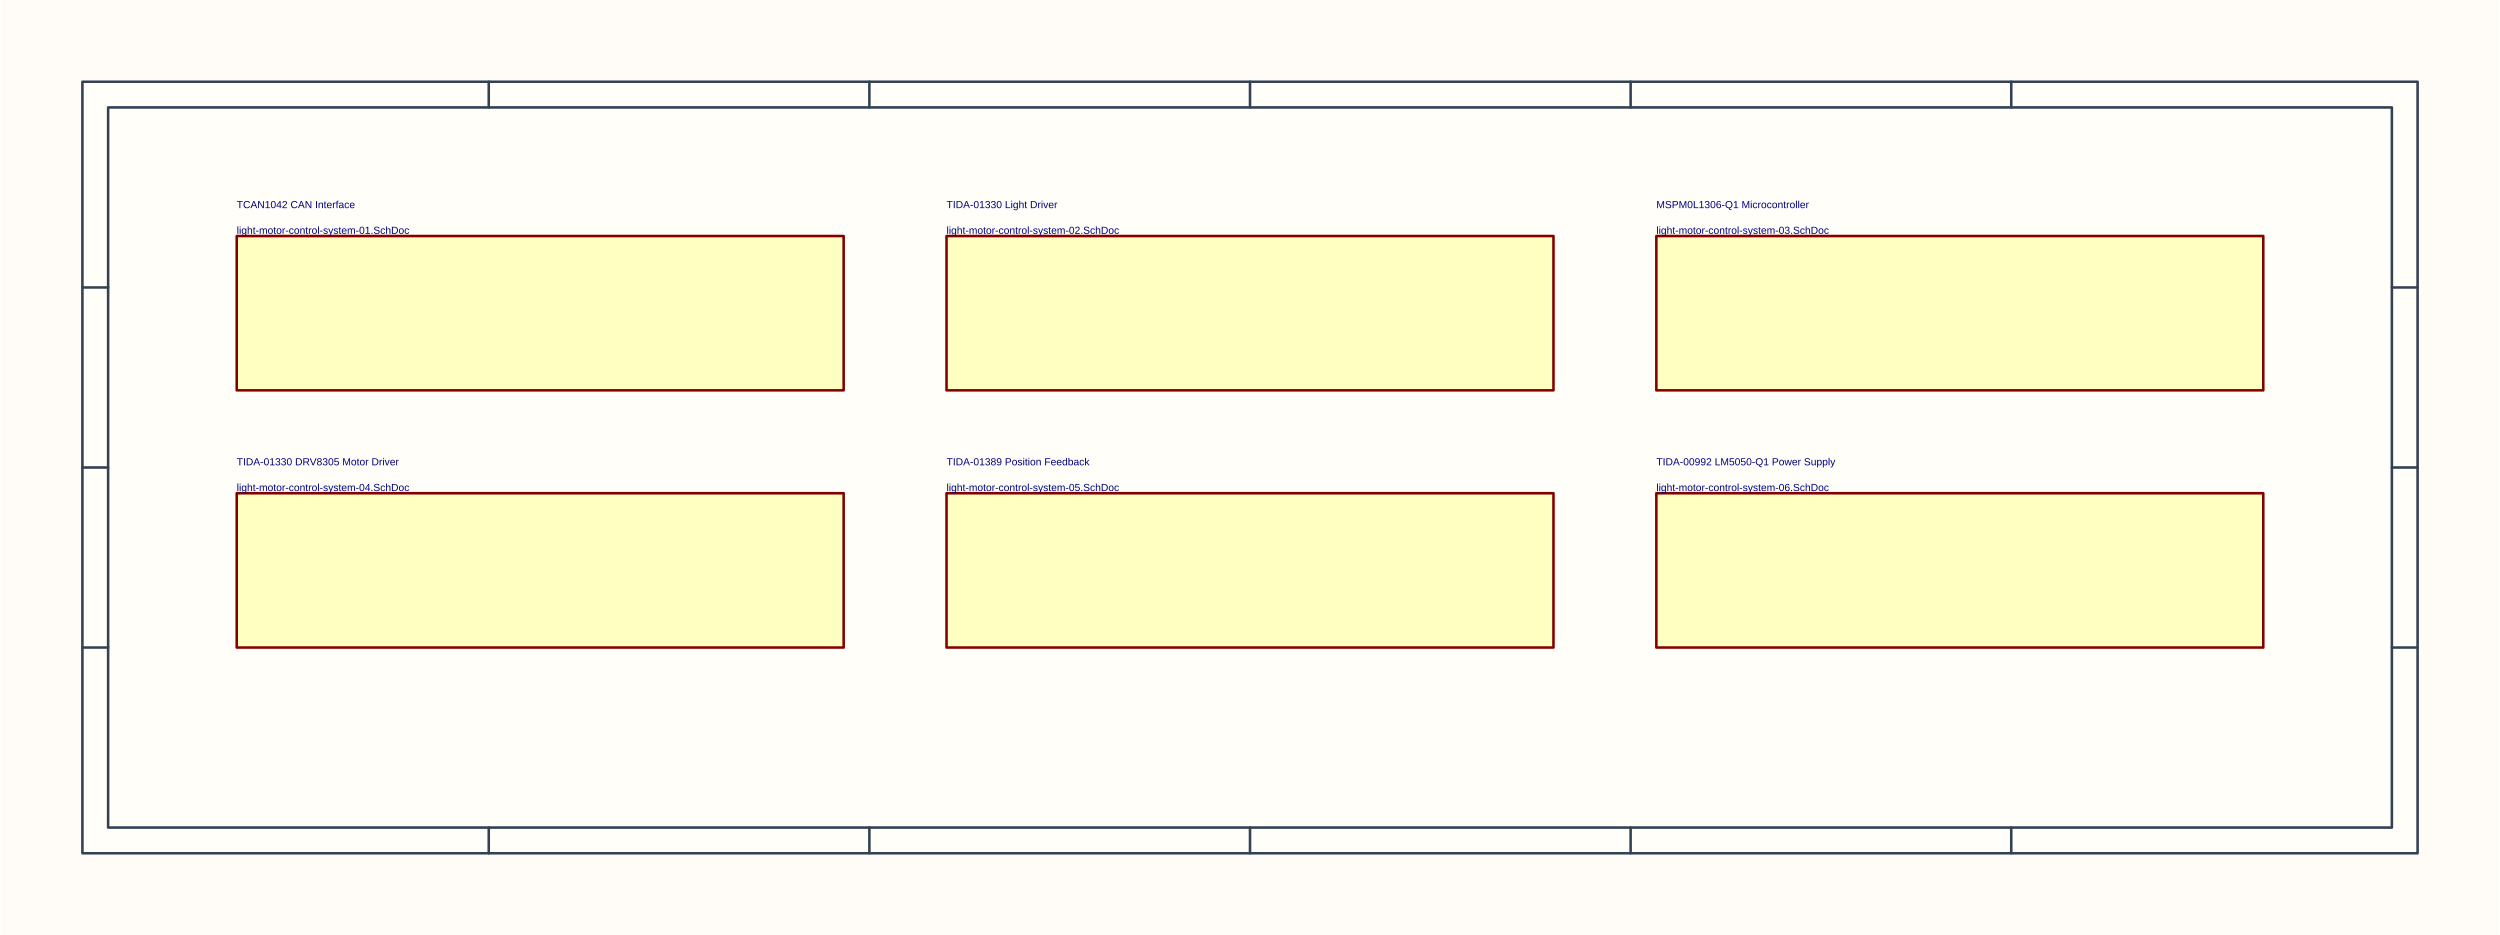
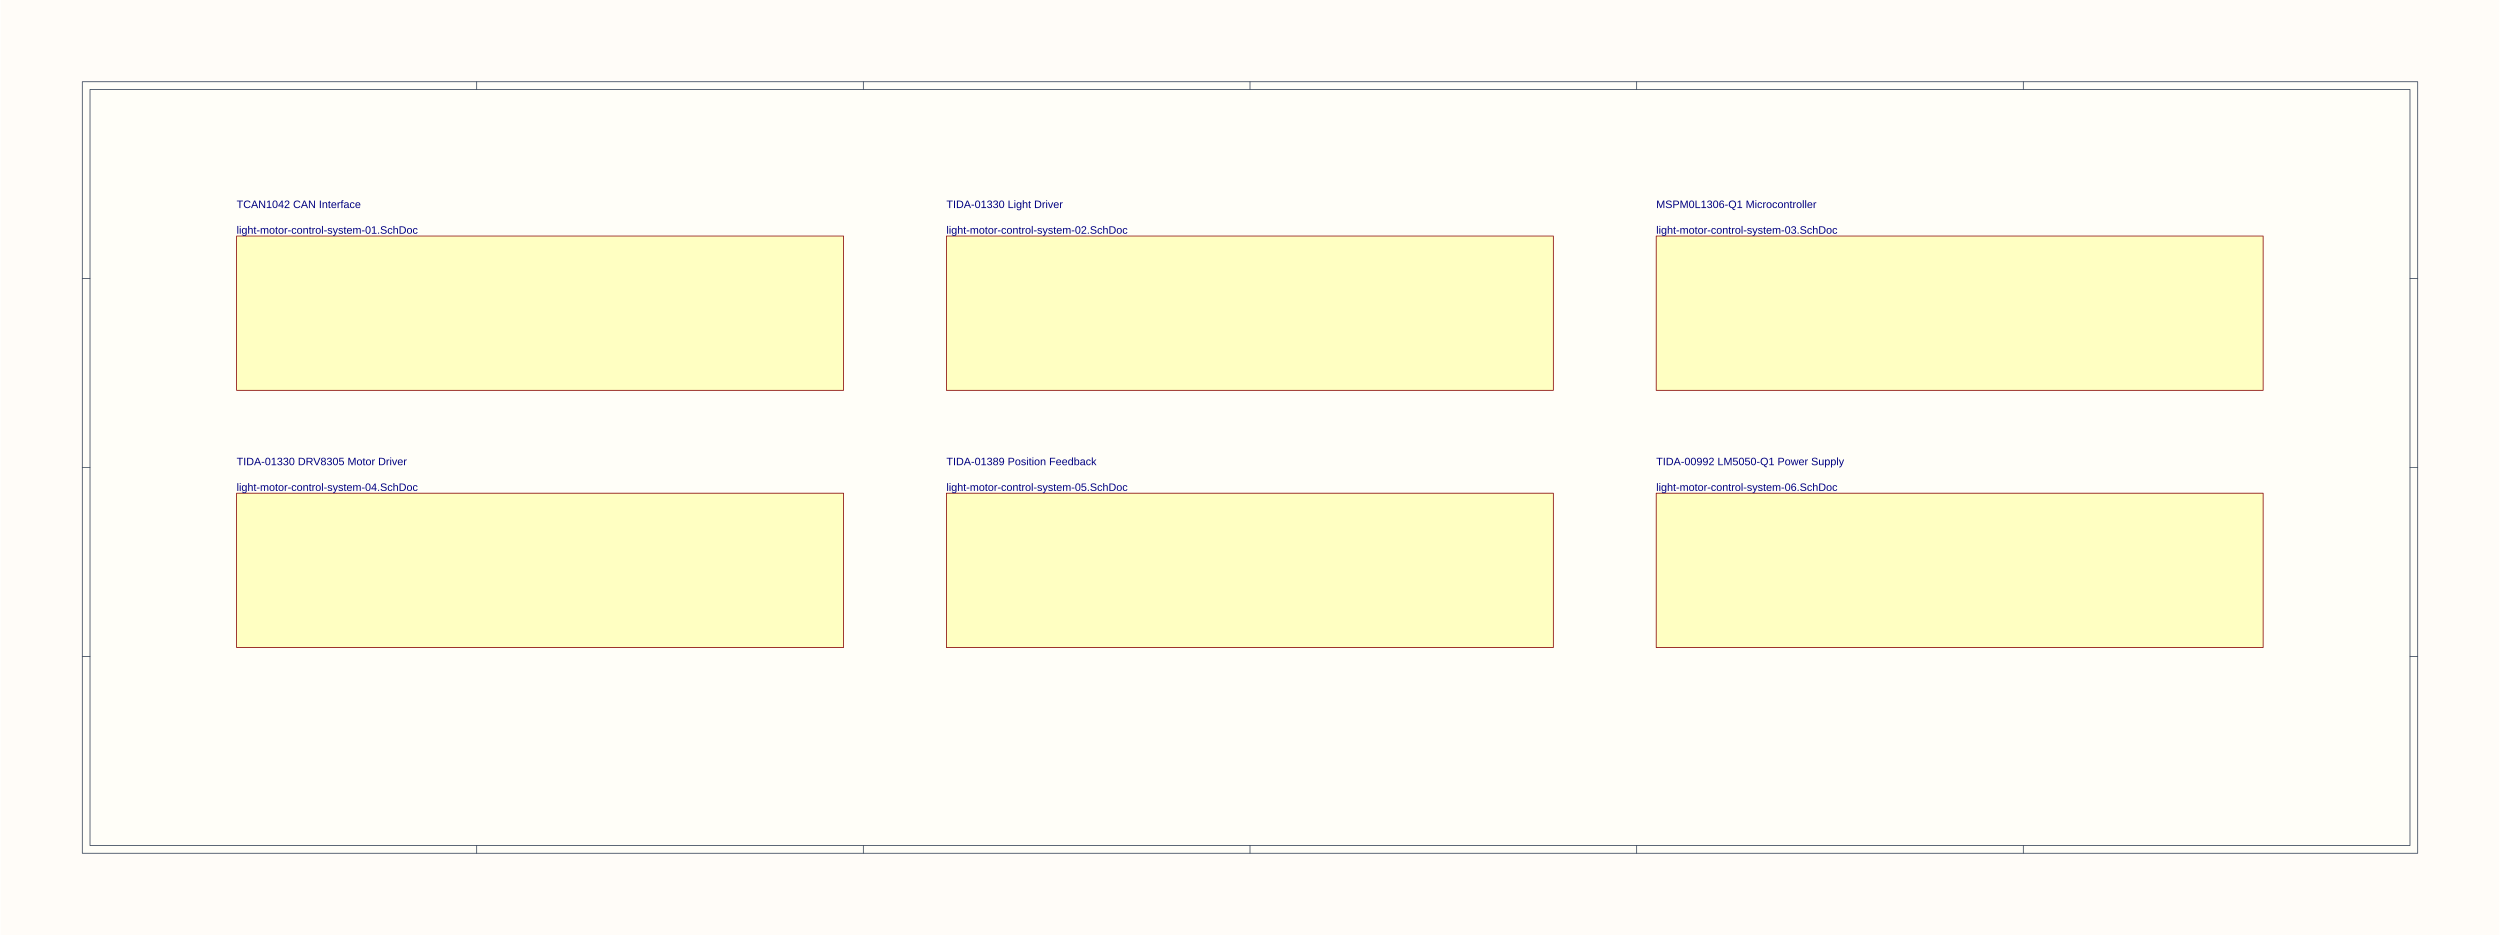
- <svg xmlns="http://www.w3.org/2000/svg" width="1000" height="374" viewBox="0 0 971.56 363.56" role="img" aria-label="Altium schematic sheet" class="altium-sheet" data-renderer="altiumts">
+ <svg xmlns="http://www.w3.org/2000/svg" width="1000" height="374" viewBox="0 0 3238.89 1211.89" role="img" aria-label="Altium schematic sheet" class="altium-sheet" data-renderer="altiumts">
  <rect width="100%" height="100%" fill="#fffcf8" />
  <g stroke-linecap="round" stroke-linejoin="round">
    <defs>
      <clipPath id="altium-sheet-paper">
-         <rect x="31.78" y="31.78" width="908" height="300" />
+         <rect x="105.945" y="105.945" width="3027" height="1000" />
      </clipPath>
    </defs>
    <g data-record="SheetBorder" fill="#fffef8" stroke="#334155" stroke-width="1">
-       <rect x="31.78" y="31.78" width="908" height="300" />
-       <rect x="41.78" y="41.78" width="888" height="280" fill="none" />
-       <path d="M 189.78 31.78 V 41.78 M 189.78 321.78 V 331.78" />
-       <path d="M 337.78 31.78 V 41.78 M 337.78 321.78 V 331.78" />
-       <path d="M 485.78 31.78 V 41.78 M 485.78 321.78 V 331.78" />
-       <path d="M 633.78 31.78 V 41.78 M 633.78 321.78 V 331.78" />
-       <path d="M 781.78 31.78 V 41.78 M 781.78 321.78 V 331.78" />
-       <path d="M 31.78 111.78 H 41.78 M 929.78 111.78 H 939.78" />
-       <path d="M 31.78 181.78 H 41.78 M 929.78 181.78 H 939.78" />
-       <path d="M 31.78 251.78 H 41.78 M 929.78 251.78 H 939.78" />
+       <rect x="105.945" y="105.945" width="3027" height="1000" />
+       <rect x="115.945" y="115.945" width="3007" height="980" fill="none" />
+       <path d="M 617.112 105.945 V 115.945 M 617.112 1095.945 V 1105.945" />
+       <path d="M 1118.278 105.945 V 115.945 M 1118.278 1095.945 V 1105.945" />
+       <path d="M 1619.445 105.945 V 115.945 M 1619.445 1095.945 V 1105.945" />
+       <path d="M 2120.612 105.945 V 115.945 M 2120.612 1095.945 V 1105.945" />
+       <path d="M 2621.778 105.945 V 115.945 M 2621.778 1095.945 V 1105.945" />
+       <path d="M 105.945 360.945 H 115.945 M 3122.945 360.945 H 3132.945" />
+       <path d="M 105.945 605.945 H 115.945 M 3122.945 605.945 H 3132.945" />
+       <path d="M 105.945 850.945 H 115.945 M 3122.945 850.945 H 3132.945" />
    </g>
    <g data-sheet-content="true" clip-path="url(#altium-sheet-paper)">
-       <rect data-record="15" x="91.78" y="91.78" width="236" height="60" fill="#ffffc2" stroke="#840000" stroke-width="1" />
-       <text data-record="32" x="0" y="0" fill="#000080" font-family="Arial" font-size="4" font-style="normal" font-weight="normal" text-decoration="none" text-anchor="start" dominant-baseline="text-after-edge" transform="translate(91.78 81.78) rotate(0)">TCAN1042 CAN Interface</text>
-       <text data-record="33" x="0" y="0" fill="#000080" font-family="Arial" font-size="4" font-style="normal" font-weight="normal" text-decoration="none" text-anchor="start" dominant-baseline="text-after-edge" transform="translate(91.78 91.78) rotate(0)">light-motor-control-system-01.SchDoc</text>
-       <rect data-record="15" x="367.78" y="91.78" width="236" height="60" fill="#ffffc2" stroke="#840000" stroke-width="1" />
-       <text data-record="32" x="0" y="0" fill="#000080" font-family="Arial" font-size="4" font-style="normal" font-weight="normal" text-decoration="none" text-anchor="start" dominant-baseline="text-after-edge" transform="translate(367.78 81.78) rotate(0)">TIDA-01330 Light Driver</text>
-       <text data-record="33" x="0" y="0" fill="#000080" font-family="Arial" font-size="4" font-style="normal" font-weight="normal" text-decoration="none" text-anchor="start" dominant-baseline="text-after-edge" transform="translate(367.78 91.78) rotate(0)">light-motor-control-system-02.SchDoc</text>
-       <rect data-record="15" x="643.78" y="91.78" width="236" height="60" fill="#ffffc2" stroke="#840000" stroke-width="1" />
-       <text data-record="32" x="0" y="0" fill="#000080" font-family="Arial" font-size="4" font-style="normal" font-weight="normal" text-decoration="none" text-anchor="start" dominant-baseline="text-after-edge" transform="translate(643.78 81.78) rotate(0)">MSPM0L1306-Q1 Microcontroller</text>
-       <text data-record="33" x="0" y="0" fill="#000080" font-family="Arial" font-size="4" font-style="normal" font-weight="normal" text-decoration="none" text-anchor="start" dominant-baseline="text-after-edge" transform="translate(643.78 91.78) rotate(0)">light-motor-control-system-03.SchDoc</text>
-       <rect data-record="15" x="91.78" y="191.78" width="236" height="60" fill="#ffffc2" stroke="#840000" stroke-width="1" />
-       <text data-record="32" x="0" y="0" fill="#000080" font-family="Arial" font-size="4" font-style="normal" font-weight="normal" text-decoration="none" text-anchor="start" dominant-baseline="text-after-edge" transform="translate(91.78 181.78) rotate(0)">TIDA-01330 DRV8305 Motor Driver</text>
-       <text data-record="33" x="0" y="0" fill="#000080" font-family="Arial" font-size="4" font-style="normal" font-weight="normal" text-decoration="none" text-anchor="start" dominant-baseline="text-after-edge" transform="translate(91.78 191.78) rotate(0)">light-motor-control-system-04.SchDoc</text>
-       <rect data-record="15" x="367.78" y="191.78" width="236" height="60" fill="#ffffc2" stroke="#840000" stroke-width="1" />
-       <text data-record="32" x="0" y="0" fill="#000080" font-family="Arial" font-size="4" font-style="normal" font-weight="normal" text-decoration="none" text-anchor="start" dominant-baseline="text-after-edge" transform="translate(367.78 181.78) rotate(0)">TIDA-01389 Position Feedback</text>
-       <text data-record="33" x="0" y="0" fill="#000080" font-family="Arial" font-size="4" font-style="normal" font-weight="normal" text-decoration="none" text-anchor="start" dominant-baseline="text-after-edge" transform="translate(367.78 191.78) rotate(0)">light-motor-control-system-05.SchDoc</text>
-       <rect data-record="15" x="643.78" y="191.78" width="236" height="60" fill="#ffffc2" stroke="#840000" stroke-width="1" />
-       <text data-record="32" x="0" y="0" fill="#000080" font-family="Arial" font-size="4" font-style="normal" font-weight="normal" text-decoration="none" text-anchor="start" dominant-baseline="text-after-edge" transform="translate(643.78 181.78) rotate(0)">TIDA-00992 LM5050-Q1 Power Supply</text>
-       <text data-record="33" x="0" y="0" fill="#000080" font-family="Arial" font-size="4" font-style="normal" font-weight="normal" text-decoration="none" text-anchor="start" dominant-baseline="text-after-edge" transform="translate(643.78 191.78) rotate(0)">light-motor-control-system-06.SchDoc</text>
+       <rect data-record="15" x="305.945" y="305.945" width="786.667" height="200" fill="#ffffc2" stroke="#840000" stroke-width="1" />
+       <text data-record="32" x="0" y="0" fill="#000080" font-family="Arial" font-size="14" font-style="normal" font-weight="normal" text-decoration="none" text-anchor="start" dominant-baseline="text-after-edge" transform="translate(305.945 272.6117) rotate(0)">TCAN1042 CAN Interface</text>
+       <text data-record="33" x="0" y="0" fill="#000080" font-family="Arial" font-size="14" font-style="normal" font-weight="normal" text-decoration="none" text-anchor="start" dominant-baseline="text-after-edge" transform="translate(305.945 305.945) rotate(0)">light-motor-control-system-01.SchDoc</text>
+       <rect data-record="15" x="1225.945" y="305.945" width="786.667" height="200" fill="#ffffc2" stroke="#840000" stroke-width="1" />
+       <text data-record="32" x="0" y="0" fill="#000080" font-family="Arial" font-size="14" font-style="normal" font-weight="normal" text-decoration="none" text-anchor="start" dominant-baseline="text-after-edge" transform="translate(1225.945 272.6117) rotate(0)">TIDA-01330 Light Driver</text>
+       <text data-record="33" x="0" y="0" fill="#000080" font-family="Arial" font-size="14" font-style="normal" font-weight="normal" text-decoration="none" text-anchor="start" dominant-baseline="text-after-edge" transform="translate(1225.945 305.945) rotate(0)">light-motor-control-system-02.SchDoc</text>
+       <rect data-record="15" x="2145.945" y="305.945" width="786.667" height="200" fill="#ffffc2" stroke="#840000" stroke-width="1" />
+       <text data-record="32" x="0" y="0" fill="#000080" font-family="Arial" font-size="14" font-style="normal" font-weight="normal" text-decoration="none" text-anchor="start" dominant-baseline="text-after-edge" transform="translate(2145.945 272.6117) rotate(0)">MSPM0L1306-Q1 Microcontroller</text>
+       <text data-record="33" x="0" y="0" fill="#000080" font-family="Arial" font-size="14" font-style="normal" font-weight="normal" text-decoration="none" text-anchor="start" dominant-baseline="text-after-edge" transform="translate(2145.945 305.945) rotate(0)">light-motor-control-system-03.SchDoc</text>
+       <rect data-record="15" x="305.945" y="639.278" width="786.667" height="200" fill="#ffffc2" stroke="#840000" stroke-width="1" />
+       <text data-record="32" x="0" y="0" fill="#000080" font-family="Arial" font-size="14" font-style="normal" font-weight="normal" text-decoration="none" text-anchor="start" dominant-baseline="text-after-edge" transform="translate(305.945 605.945) rotate(0)">TIDA-01330 DRV8305 Motor Driver</text>
+       <text data-record="33" x="0" y="0" fill="#000080" font-family="Arial" font-size="14" font-style="normal" font-weight="normal" text-decoration="none" text-anchor="start" dominant-baseline="text-after-edge" transform="translate(305.945 639.2783) rotate(0)">light-motor-control-system-04.SchDoc</text>
+       <rect data-record="15" x="1225.945" y="639.278" width="786.667" height="200" fill="#ffffc2" stroke="#840000" stroke-width="1" />
+       <text data-record="32" x="0" y="0" fill="#000080" font-family="Arial" font-size="14" font-style="normal" font-weight="normal" text-decoration="none" text-anchor="start" dominant-baseline="text-after-edge" transform="translate(1225.945 605.945) rotate(0)">TIDA-01389 Position Feedback</text>
+       <text data-record="33" x="0" y="0" fill="#000080" font-family="Arial" font-size="14" font-style="normal" font-weight="normal" text-decoration="none" text-anchor="start" dominant-baseline="text-after-edge" transform="translate(1225.945 639.2783) rotate(0)">light-motor-control-system-05.SchDoc</text>
+       <rect data-record="15" x="2145.945" y="639.278" width="786.667" height="200" fill="#ffffc2" stroke="#840000" stroke-width="1" />
+       <text data-record="32" x="0" y="0" fill="#000080" font-family="Arial" font-size="14" font-style="normal" font-weight="normal" text-decoration="none" text-anchor="start" dominant-baseline="text-after-edge" transform="translate(2145.945 605.945) rotate(0)">TIDA-00992 LM5050-Q1 Power Supply</text>
+       <text data-record="33" x="0" y="0" fill="#000080" font-family="Arial" font-size="14" font-style="normal" font-weight="normal" text-decoration="none" text-anchor="start" dominant-baseline="text-after-edge" transform="translate(2145.945 639.2783) rotate(0)">light-motor-control-system-06.SchDoc</text>
    </g>
  </g>
</svg>
